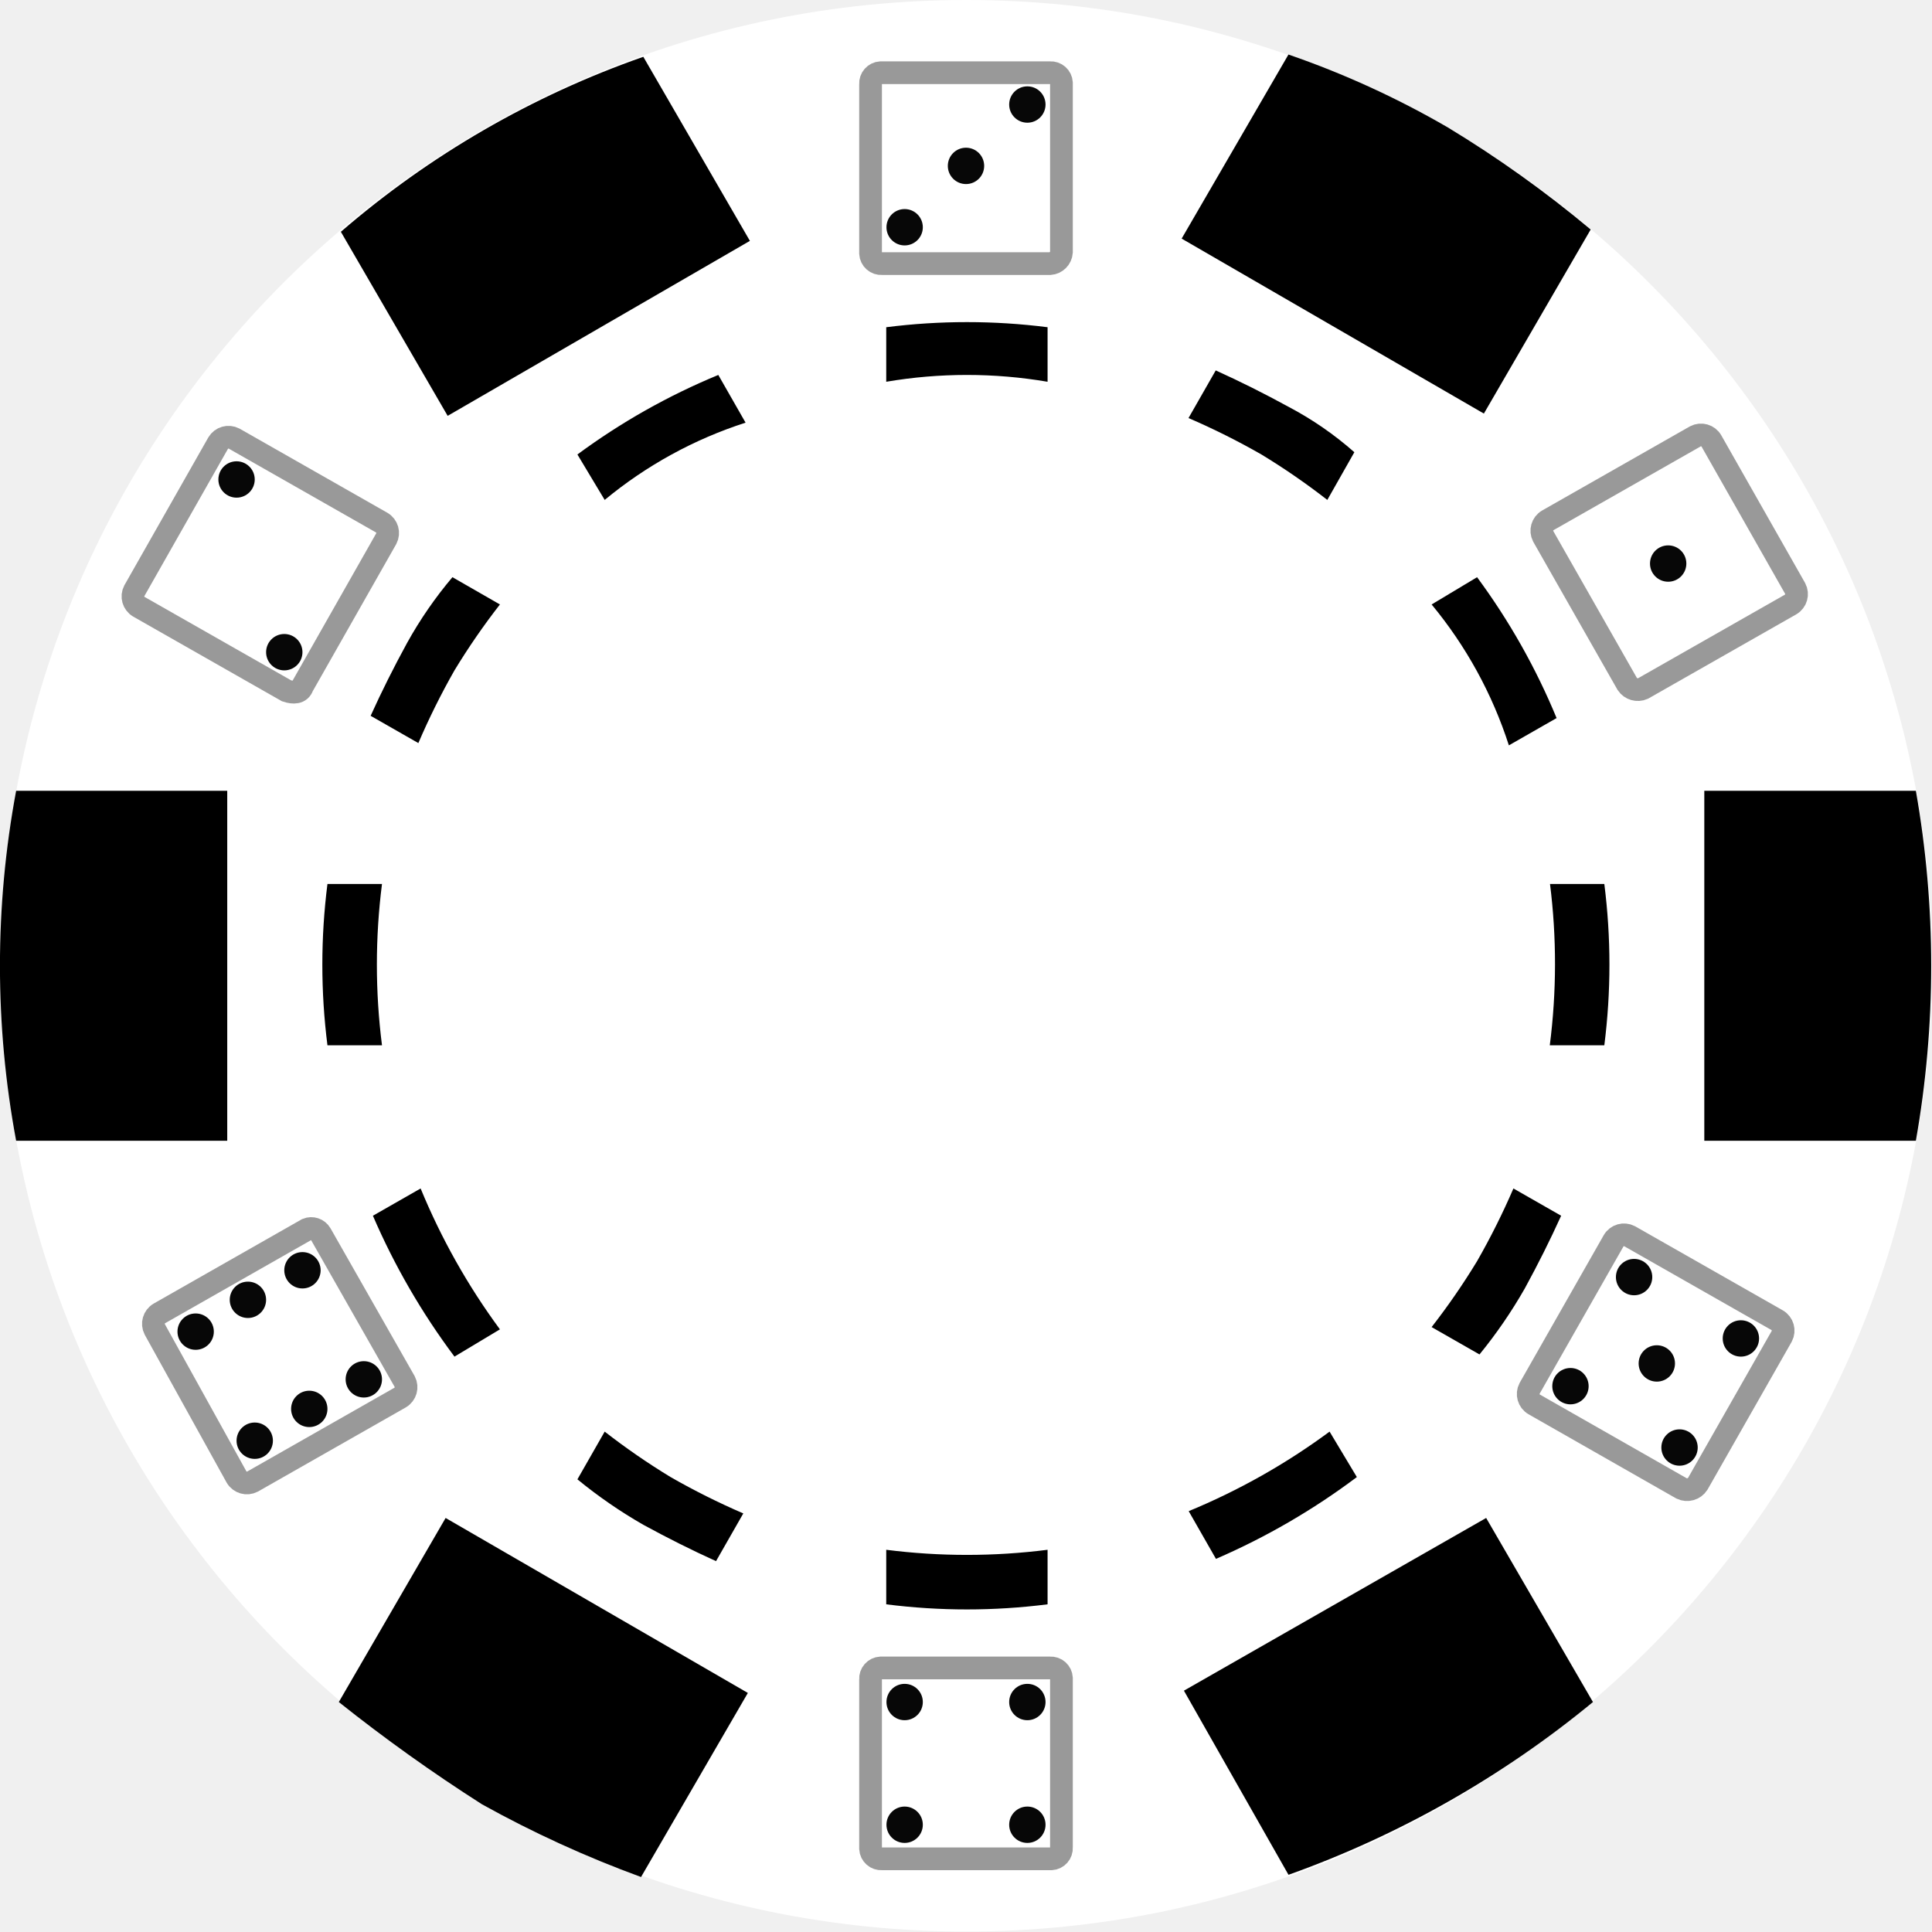
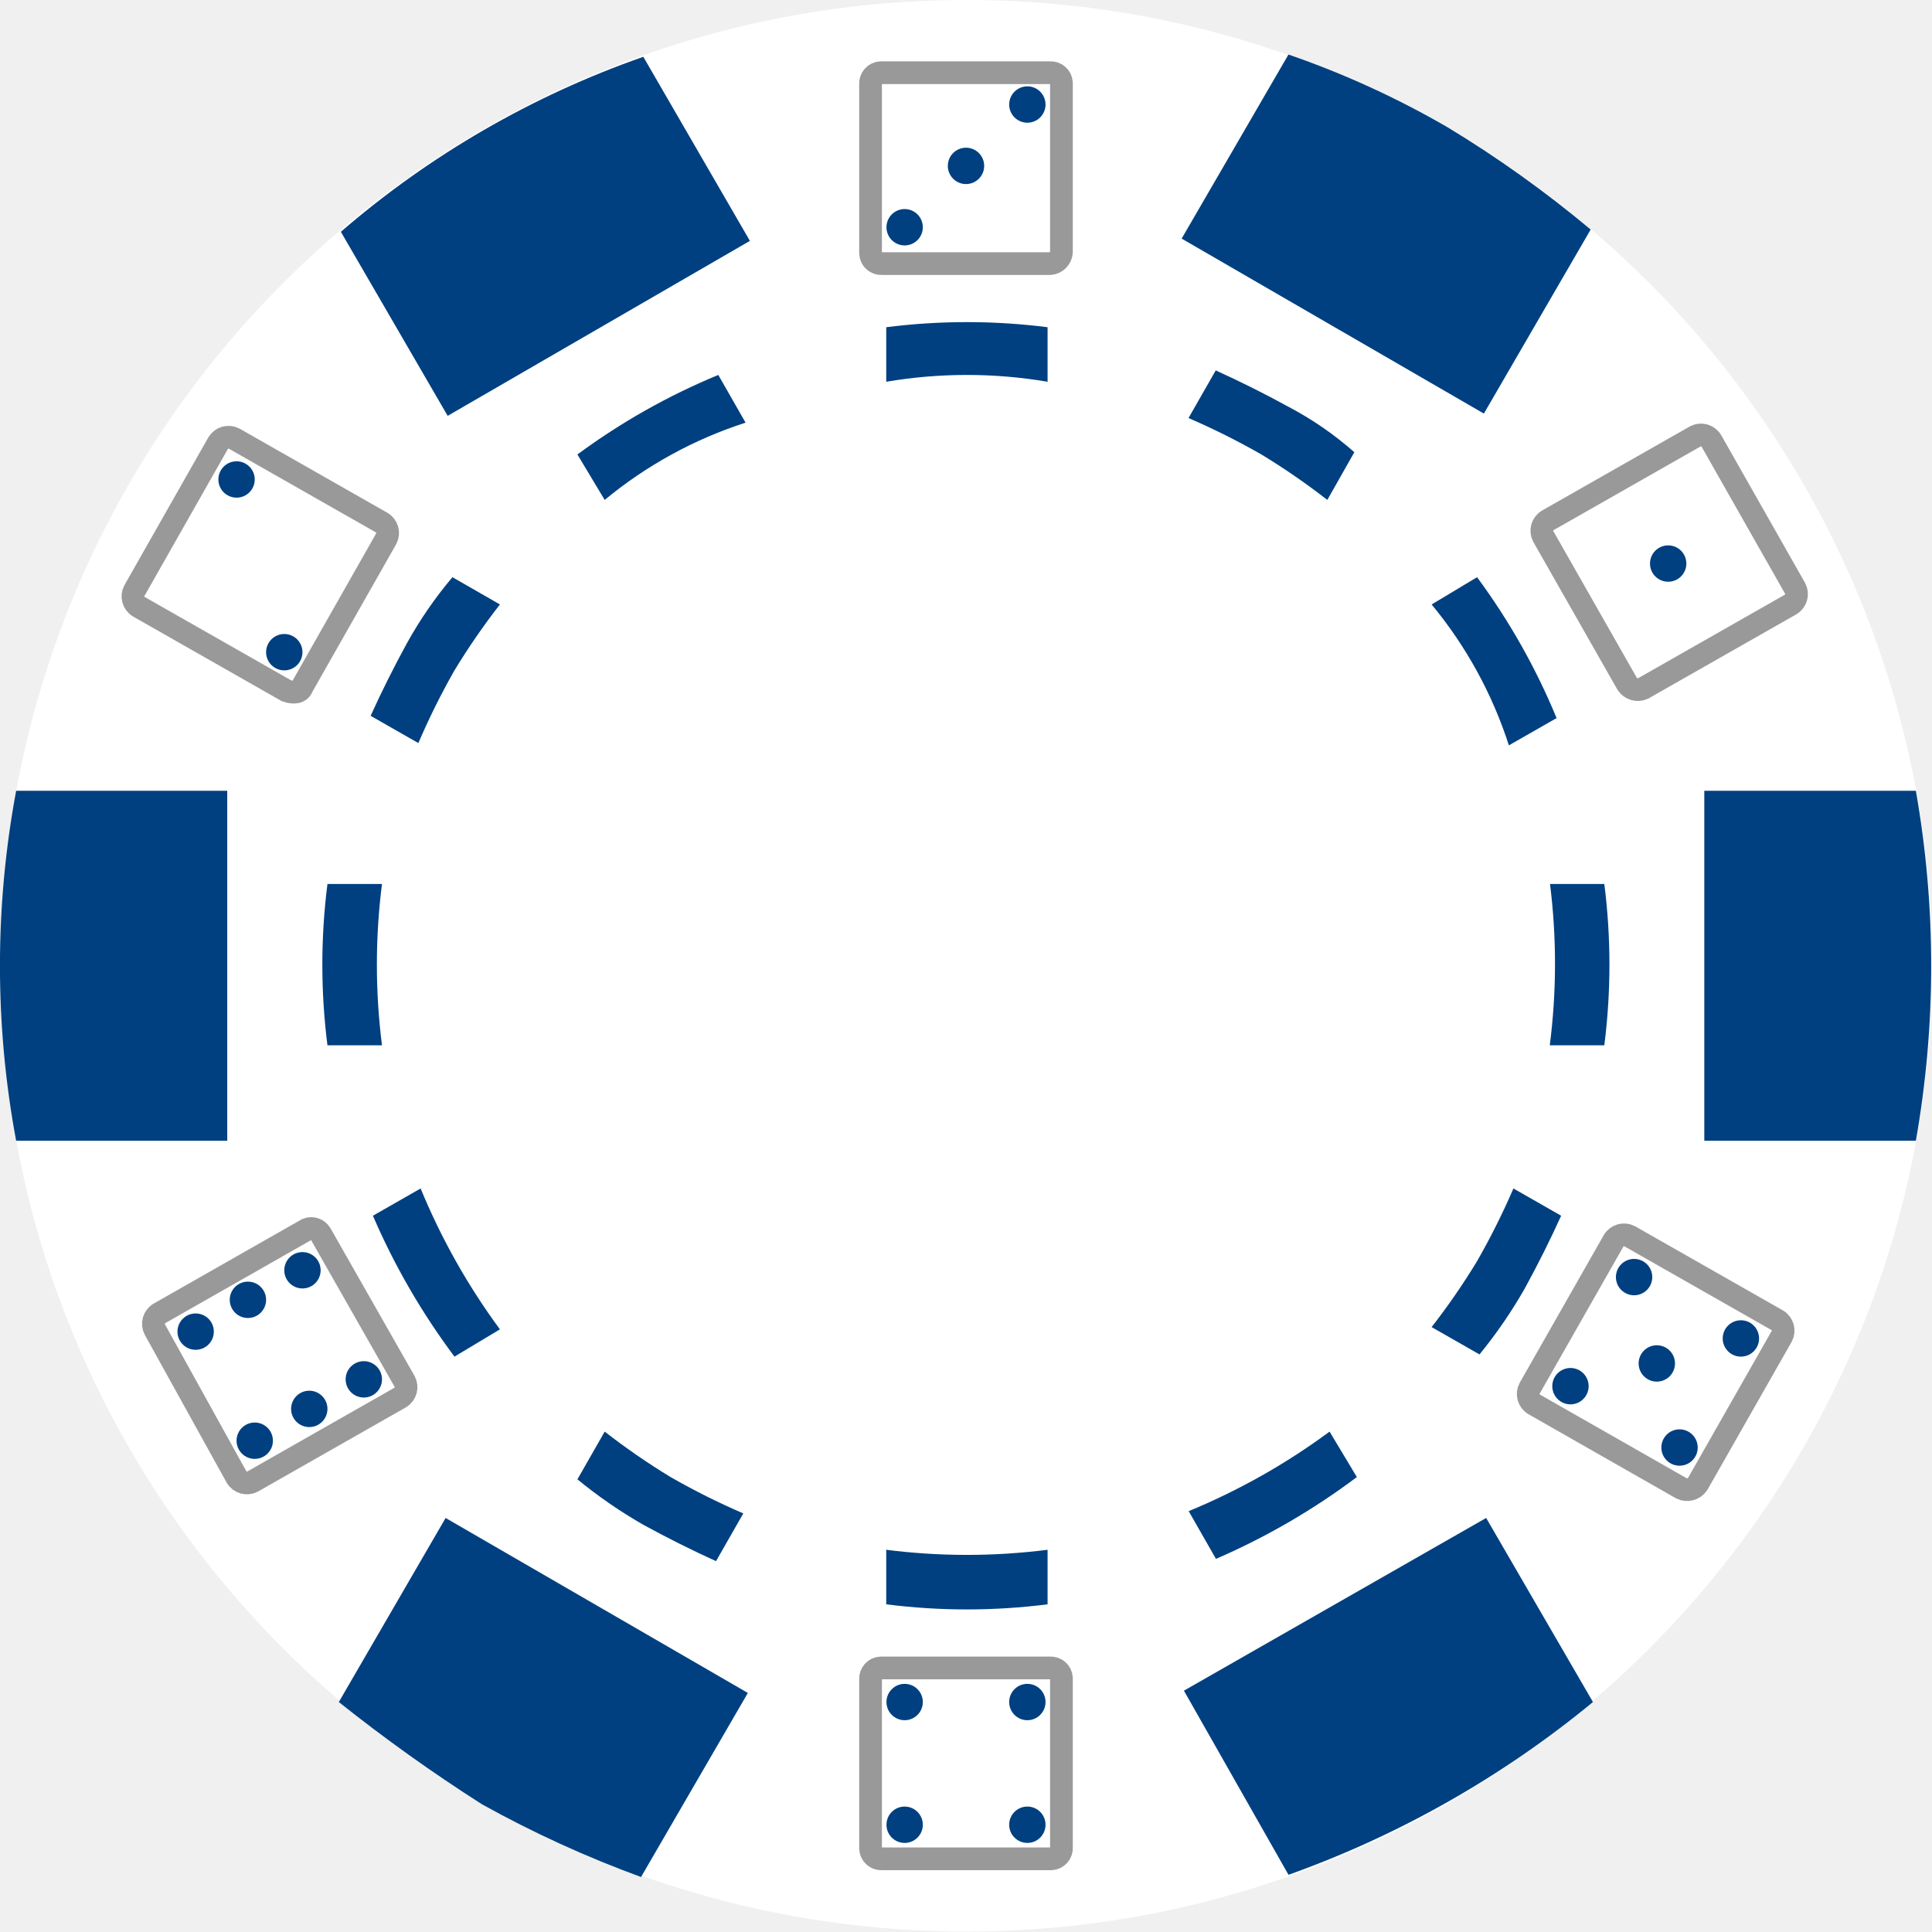
<svg xmlns="http://www.w3.org/2000/svg" id="Lager_1" data-name="Lager 1" viewBox="0 0 85.02 85">
  <defs>
-     <style>.cls-1{fill:#fff;}.cls-2{fill-rule:evenodd;}.cls-3{fill:#070707;}.cls-4{fill:none;stroke:#999;stroke-miterlimit:10;}</style>
+     <style>.cls-1{fill:#fff;}.cls-2,.cls-3{fill:#004080;}.cls-2{fill-rule:evenodd;}.cls-4{fill:none;stroke:#999;stroke-miterlimit:10;}</style>
  </defs>
  <g id="Ebene_1" data-name="Ebene 1">
    <circle class="cls-1" cx="42.52" cy="42.5" r="42.5" />
    <path class="cls-2" d="M84.31,50.2a44.26,44.26,0,0,0,0-15.4H75V50.2ZM63,26.6l2-1.2a29.15,29.15,0,0,1,3.5,6.2l-2.1,1.2A18.7,18.7,0,0,0,63,26.6Zm5.2,12.3h2.4a28.12,28.12,0,0,1,0,7.1h-2.4A28.12,28.12,0,0,0,68.21,38.9Zm-3.1,20.7L63,58.4a30.45,30.45,0,0,0,2-2.9,31.83,31.83,0,0,0,1.6-3.2l2.1,1.2c-.5,1.1-1,2.1-1.6,3.2A21.15,21.15,0,0,1,65.11,59.6Zm-8.4,22.9-4.6-8.1,13.3-7.6,4.7,8.1A44.72,44.72,0,0,1,56.71,82.5Zm-4.4-64.1,1.2-2.1c1.1.5,2.1,1,3.2,1.6a14.82,14.82,0,0,1,2.9,2L58.41,22a30.45,30.45,0,0,0-2.9-2A31.83,31.83,0,0,0,52.31,18.4ZM25.41,65.1l1.2-2.1a30.45,30.45,0,0,0,2.9,2,31.83,31.83,0,0,0,3.2,1.6l-1.2,2.1c-1.1-.5-2.1-1-3.2-1.6A21.15,21.15,0,0,1,25.41,65.1Zm-9-11.6,2.1-1.2A29.15,29.15,0,0,0,22,58.5l-2,1.2A30.47,30.47,0,0,1,16.41,53.5Zm-2-14.6h2.4a28.12,28.12,0,0,0,0,7.1h-2.4A28.12,28.12,0,0,1,14.41,38.9Zm4-6.2-2.1-1.2c.5-1.1,1-2.1,1.6-3.2a18,18,0,0,1,2-2.9L22,26.6a30.45,30.45,0,0,0-2,2.9A31.83,31.83,0,0,0,18.41,32.7ZM39,16.8V14.4a28.12,28.12,0,0,1,7.1,0v2.4A21.15,21.15,0,0,0,39,16.8Zm0,53.8V68.2a28.12,28.12,0,0,0,7.1,0v2.4A28.12,28.12,0,0,1,39,70.6ZM26.61,22l-1.2-2a29.15,29.15,0,0,1,6.2-3.5l1.2,2.1A18.7,18.7,0,0,0,26.61,22Zm26.9,46.6-1.2-2.1a29.15,29.15,0,0,0,6.2-3.5l1.2,2A30.47,30.47,0,0,1,53.51,68.6ZM28.31,2.5A41.13,41.13,0,0,0,15,10.2l4.7,8.1L33,10.6ZM.71,34.8H10V50.2H.71A42,42,0,0,1,.71,34.8Zm14.2,40.1,4.7-8.1,13.3,7.7-4.7,8.1a49.07,49.07,0,0,1-7-3.2A73.5,73.5,0,0,1,14.91,74.9ZM70,10.1a50.77,50.77,0,0,0-6.3-4.5,39.86,39.86,0,0,0-7-3.2L52,10.5l13.3,7.7Z" transform="translate(0)" />
  </g>
  <g id="Lager_3" data-name="Lager 3">
    <circle class="cls-3" cx="39.81" cy="74.9" r="0.8" />
    <circle class="cls-3" cx="45.21" cy="80.3" r="0.8" />
    <path class="cls-4" d="M46.21,81.8h-7.4a.47.47,0,0,1-.5-.44V73.9a.47.47,0,0,1,.44-.5h7.46a.47.47,0,0,1,.5.44V81.3a.47.47,0,0,1-.44.5Z" transform="translate(0)" />
    <circle class="cls-3" cx="45.21" cy="74.9" r="0.8" />
    <circle class="cls-3" cx="39.81" cy="80.3" r="0.8" />
  </g>
  <g id="Lager_4" data-name="Lager 4">
    <circle class="cls-3" cx="42.51" cy="7.3" r="0.8" />
    <path class="cls-4" d="M46.21,11.6h-7.4a.47.47,0,0,1-.5-.44V3.7a.47.47,0,0,1,.44-.5h7.46a.47.47,0,0,1,.5.44V11.1A.54.54,0,0,1,46.21,11.6Z" transform="translate(0)" />
    <circle class="cls-3" cx="45.21" cy="4.6" r="0.8" />
    <circle class="cls-3" cx="39.81" cy="10" r="0.8" />
  </g>
  <g id="Lager_5" data-name="Lager 5">
    <circle class="cls-3" cx="73.41" cy="24.8" r="0.8" />
    <path class="cls-4" d="M71.61,30.1l-3.7-6.5a.53.53,0,0,1,.2-.7l6.5-3.7a.53.53,0,0,1,.7.2L79,25.9a.53.53,0,0,1-.2.7l-6.5,3.7A.56.56,0,0,1,71.61,30.1Z" transform="translate(0)" />
  </g>
  <g id="Lager_6" data-name="Lager 6">
    <circle class="cls-3" cx="12.51" cy="28.7" r="0.8" />
    <path class="cls-4" d="M13.31,30.2,17,23.7a.53.53,0,0,0-.2-.7l-6.5-3.7a.53.53,0,0,0-.7.2L5.91,26a.53.53,0,0,0,.2.7l6.5,3.7C12.91,30.5,13.21,30.5,13.31,30.2Z" transform="translate(0)" />
    <circle class="cls-3" cx="10.41" cy="21.1" r="0.8" />
    <path class="cls-4" d="M14.11,54.3l3.7,6.5a.53.53,0,0,1-.2.7l-6.5,3.7a.53.53,0,0,1-.7-.2l-3.6-6.5a.53.53,0,0,1,.2-.7l6.5-3.7A.48.48,0,0,1,14.11,54.3Z" transform="translate(0)" />
    <circle class="cls-3" cx="11.21" cy="63.4" r="0.8" />
    <circle class="cls-3" cx="13.61" cy="62" r="0.8" />
    <circle class="cls-3" cx="16.01" cy="60.7" r="0.8" />
    <circle class="cls-3" cx="8.61" cy="58.6" r="0.8" />
    <circle class="cls-3" cx="10.91" cy="57.2" r="0.8" />
    <circle class="cls-3" cx="73.91" cy="63.7" r="0.8" />
    <path class="cls-4" d="M74.71,65.3l3.7-6.5a.53.53,0,0,0-.2-.7l-6.5-3.7a.53.53,0,0,0-.7.2l-3.7,6.5a.53.53,0,0,0,.2.7L74,65.5A.56.56,0,0,0,74.71,65.3Z" transform="translate(0)" />
    <circle class="cls-3" cx="71.91" cy="56.2" r="0.8" />
    <circle class="cls-3" cx="72.91" cy="60" r="0.8" />
    <circle class="cls-3" cx="76.61" cy="58.9" r="0.8" />
  </g>
  <g id="Lager_8" data-name="Lager 8">
    <circle class="cls-3" cx="69.11" cy="61" r="0.8" />
  </g>
  <g id="Lager_7" data-name="Lager 7">
    <circle class="cls-3" cx="13.31" cy="55.9" r="0.8" />
  </g>
</svg>
